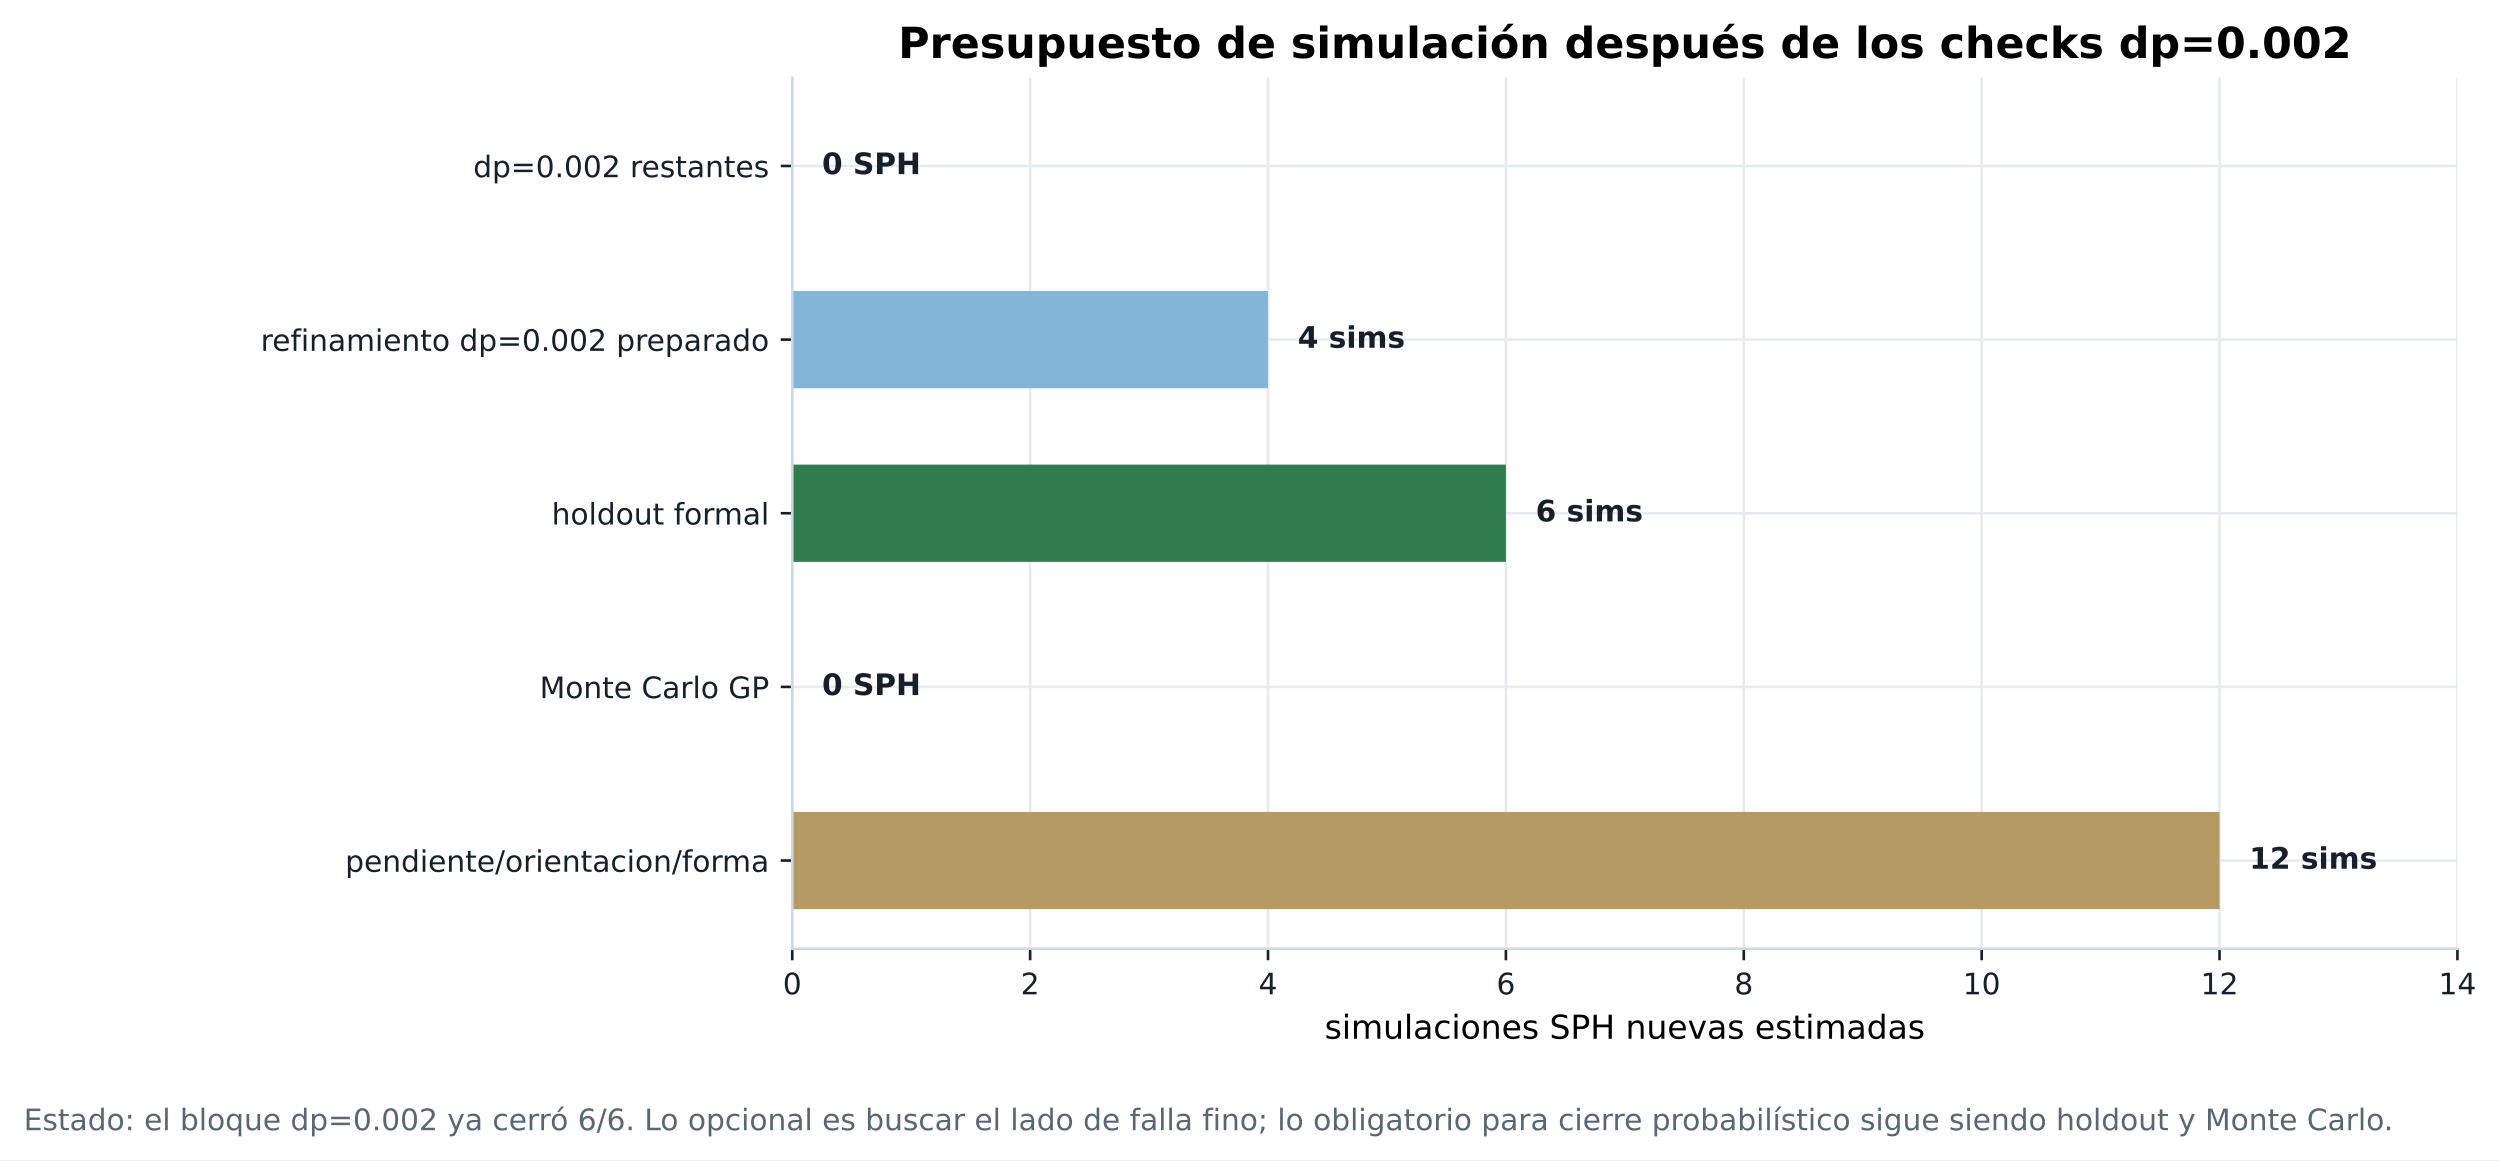
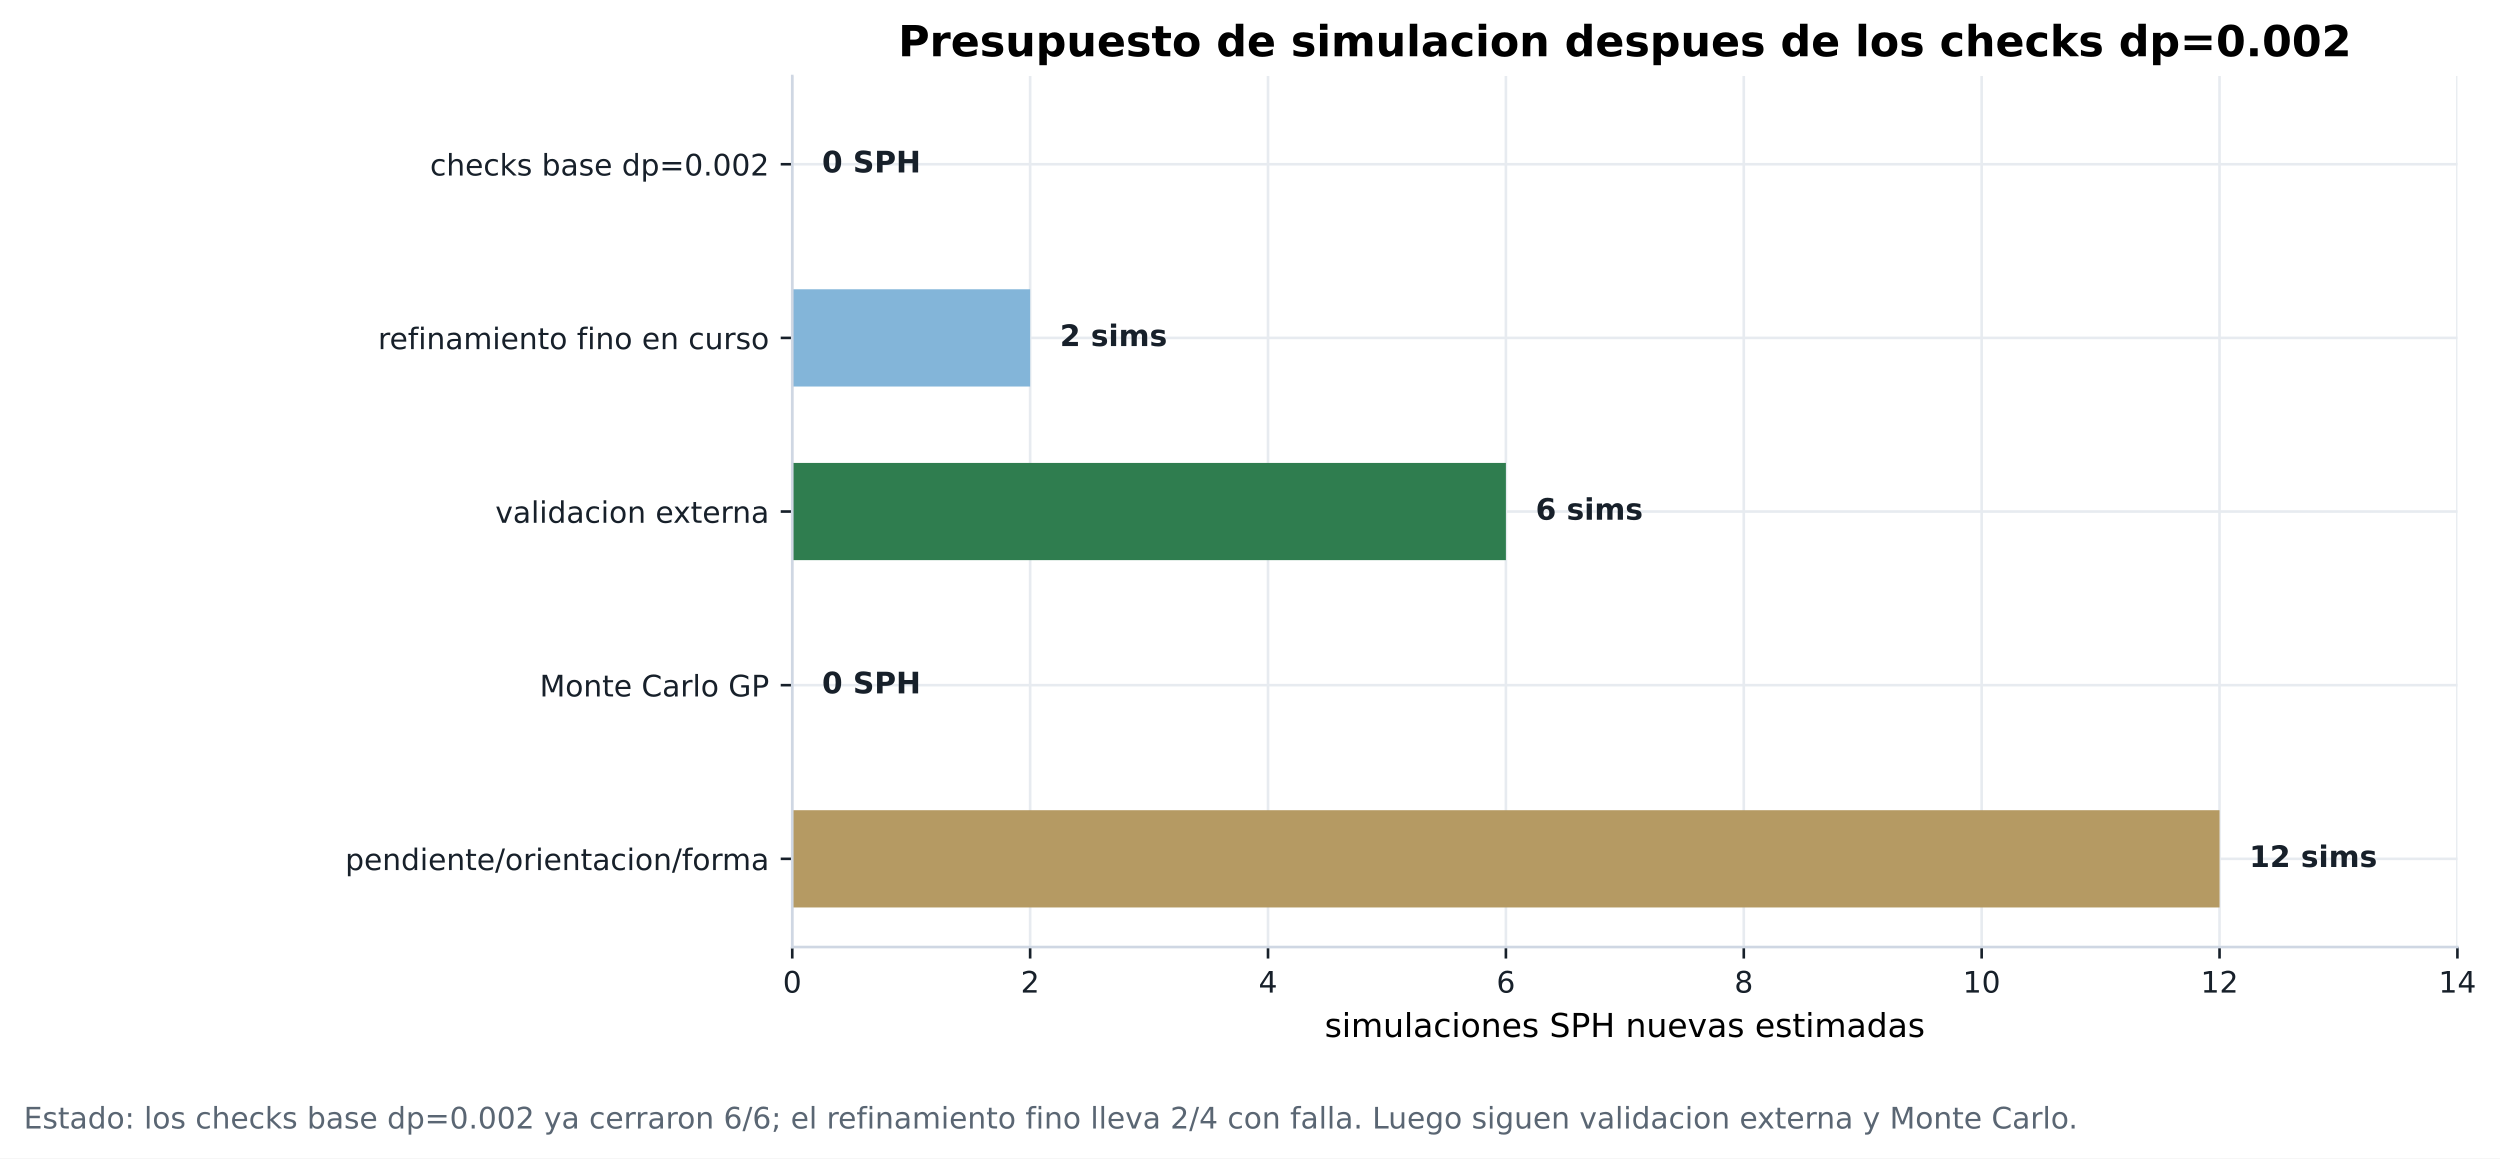
- <svg xmlns="http://www.w3.org/2000/svg" xmlns:xlink="http://www.w3.org/1999/xlink" width="758.846pt" height="352.134pt" viewBox="0 0 758.846 352.134" version="1.1">
+ <svg xmlns="http://www.w3.org/2000/svg" xmlns:xlink="http://www.w3.org/1999/xlink" width="758.846pt" height="351.614pt" viewBox="0 0 758.846 351.614" version="1.1">
  <defs>
    <style type="text/css">*{stroke-linejoin: round; stroke-linecap: butt}</style>
  </defs>
  <g id="figure_1">
    <g id="patch_1">
-       <path d="M 0 352.134  L 758.846 352.134  L 758.846 0  L 0 0  z " style="fill: #ffffff" />
+       <path d="M 0 351.614  L 758.846 351.614  L 758.846 0  L 0 0  z " style="fill: #ffffff" />
    </g>
    <g id="axes_1">
      <g id="patch_2">
-         <path d="M 240.48 287.982  L 745.92 287.982  L 745.92 23.598  L 240.48 23.598  z " style="fill: #ffffff" />
+         <path d="M 240.48 287.462  L 745.92 287.462  L 745.92 23.078  L 240.48 23.078  z " style="fill: #ffffff" />
      </g>
      <g id="matplotlib.axis_1">
        <g id="xtick_1">
          <g id="line2d_1">
-             <path d="M 240.48 287.982  L 240.48 23.598  " clip-path="url(#p38b63445c0)" style="fill: none; stroke: #e7ebf0; stroke-width: 0.8; stroke-linecap: square" />
+             <path d="M 240.48 287.462  L 240.48 23.078  " clip-path="url(#p2cad166540)" style="fill: none; stroke: #e7ebf0; stroke-width: 0.8; stroke-linecap: square" />
          </g>
          <g id="line2d_2">
            <defs>
-               <path id="mb760b64785" d="M 0 0  L 0 3.5  " style="stroke: #17202a; stroke-width: 0.8" />
+               <path id="md39a433892" d="M 0 0  L 0 3.5  " style="stroke: #17202a; stroke-width: 0.8" />
            </defs>
            <g>
-               <use xlink:href="#mb760b64785" x="240.48" y="287.982" style="fill: #17202a; stroke: #17202a; stroke-width: 0.8" />
+               <use xlink:href="#md39a433892" x="240.48" y="287.462" style="fill: #17202a; stroke: #17202a; stroke-width: 0.8" />
            </g>
          </g>
          <g id="text_1">
-             <text style="fill: #17202a; font: 9px 'DejaVu Sans'; text-anchor: middle" x="240.48" y="301.821" transform="rotate(-0 240.48 301.8206)">0</text>
+             <text style="fill: #17202a; font: 9px 'DejaVu Sans'; text-anchor: middle" x="240.48" y="301.301" transform="rotate(-0 240.48 301.3006)">0</text>
          </g>
        </g>
        <g id="xtick_2">
          <g id="line2d_3">
-             <path d="M 312.686 287.982  L 312.686 23.598  " clip-path="url(#p38b63445c0)" style="fill: none; stroke: #e7ebf0; stroke-width: 0.8; stroke-linecap: square" />
+             <path d="M 312.686 287.462  L 312.686 23.078  " clip-path="url(#p2cad166540)" style="fill: none; stroke: #e7ebf0; stroke-width: 0.8; stroke-linecap: square" />
          </g>
          <g id="line2d_4">
            <g>
-               <use xlink:href="#mb760b64785" x="312.686" y="287.982" style="fill: #17202a; stroke: #17202a; stroke-width: 0.8" />
+               <use xlink:href="#md39a433892" x="312.686" y="287.462" style="fill: #17202a; stroke: #17202a; stroke-width: 0.8" />
            </g>
          </g>
          <g id="text_2">
-             <text style="fill: #17202a; font: 9px 'DejaVu Sans'; text-anchor: middle" x="312.686" y="301.821" transform="rotate(-0 312.6857 301.8206)">2</text>
+             <text style="fill: #17202a; font: 9px 'DejaVu Sans'; text-anchor: middle" x="312.686" y="301.301" transform="rotate(-0 312.6857 301.3006)">2</text>
          </g>
        </g>
        <g id="xtick_3">
          <g id="line2d_5">
-             <path d="M 384.891 287.982  L 384.891 23.598  " clip-path="url(#p38b63445c0)" style="fill: none; stroke: #e7ebf0; stroke-width: 0.8; stroke-linecap: square" />
+             <path d="M 384.891 287.462  L 384.891 23.078  " clip-path="url(#p2cad166540)" style="fill: none; stroke: #e7ebf0; stroke-width: 0.8; stroke-linecap: square" />
          </g>
          <g id="line2d_6">
            <g>
-               <use xlink:href="#mb760b64785" x="384.891" y="287.982" style="fill: #17202a; stroke: #17202a; stroke-width: 0.8" />
+               <use xlink:href="#md39a433892" x="384.891" y="287.462" style="fill: #17202a; stroke: #17202a; stroke-width: 0.8" />
            </g>
          </g>
          <g id="text_3">
-             <text style="fill: #17202a; font: 9px 'DejaVu Sans'; text-anchor: middle" x="384.891" y="301.821" transform="rotate(-0 384.8914 301.8206)">4</text>
+             <text style="fill: #17202a; font: 9px 'DejaVu Sans'; text-anchor: middle" x="384.891" y="301.301" transform="rotate(-0 384.8914 301.3006)">4</text>
          </g>
        </g>
        <g id="xtick_4">
          <g id="line2d_7">
-             <path d="M 457.097 287.982  L 457.097 23.598  " clip-path="url(#p38b63445c0)" style="fill: none; stroke: #e7ebf0; stroke-width: 0.8; stroke-linecap: square" />
+             <path d="M 457.097 287.462  L 457.097 23.078  " clip-path="url(#p2cad166540)" style="fill: none; stroke: #e7ebf0; stroke-width: 0.8; stroke-linecap: square" />
          </g>
          <g id="line2d_8">
            <g>
-               <use xlink:href="#mb760b64785" x="457.097" y="287.982" style="fill: #17202a; stroke: #17202a; stroke-width: 0.8" />
+               <use xlink:href="#md39a433892" x="457.097" y="287.462" style="fill: #17202a; stroke: #17202a; stroke-width: 0.8" />
            </g>
          </g>
          <g id="text_4">
-             <text style="fill: #17202a; font: 9px 'DejaVu Sans'; text-anchor: middle" x="457.097" y="301.821" transform="rotate(-0 457.0971 301.8206)">6</text>
+             <text style="fill: #17202a; font: 9px 'DejaVu Sans'; text-anchor: middle" x="457.097" y="301.301" transform="rotate(-0 457.0971 301.3006)">6</text>
          </g>
        </g>
        <g id="xtick_5">
          <g id="line2d_9">
-             <path d="M 529.303 287.982  L 529.303 23.598  " clip-path="url(#p38b63445c0)" style="fill: none; stroke: #e7ebf0; stroke-width: 0.8; stroke-linecap: square" />
+             <path d="M 529.303 287.462  L 529.303 23.078  " clip-path="url(#p2cad166540)" style="fill: none; stroke: #e7ebf0; stroke-width: 0.8; stroke-linecap: square" />
          </g>
          <g id="line2d_10">
            <g>
-               <use xlink:href="#mb760b64785" x="529.303" y="287.982" style="fill: #17202a; stroke: #17202a; stroke-width: 0.8" />
+               <use xlink:href="#md39a433892" x="529.303" y="287.462" style="fill: #17202a; stroke: #17202a; stroke-width: 0.8" />
            </g>
          </g>
          <g id="text_5">
-             <text style="fill: #17202a; font: 9px 'DejaVu Sans'; text-anchor: middle" x="529.303" y="301.821" transform="rotate(-0 529.3029 301.8206)">8</text>
+             <text style="fill: #17202a; font: 9px 'DejaVu Sans'; text-anchor: middle" x="529.303" y="301.301" transform="rotate(-0 529.3029 301.3006)">8</text>
          </g>
        </g>
        <g id="xtick_6">
          <g id="line2d_11">
-             <path d="M 601.509 287.982  L 601.509 23.598  " clip-path="url(#p38b63445c0)" style="fill: none; stroke: #e7ebf0; stroke-width: 0.8; stroke-linecap: square" />
+             <path d="M 601.509 287.462  L 601.509 23.078  " clip-path="url(#p2cad166540)" style="fill: none; stroke: #e7ebf0; stroke-width: 0.8; stroke-linecap: square" />
          </g>
          <g id="line2d_12">
            <g>
-               <use xlink:href="#mb760b64785" x="601.509" y="287.982" style="fill: #17202a; stroke: #17202a; stroke-width: 0.8" />
+               <use xlink:href="#md39a433892" x="601.509" y="287.462" style="fill: #17202a; stroke: #17202a; stroke-width: 0.8" />
            </g>
          </g>
          <g id="text_6">
-             <text style="fill: #17202a; font: 9px 'DejaVu Sans'; text-anchor: middle" x="601.509" y="301.821" transform="rotate(-0 601.5086 301.8206)">10</text>
+             <text style="fill: #17202a; font: 9px 'DejaVu Sans'; text-anchor: middle" x="601.509" y="301.301" transform="rotate(-0 601.5086 301.3006)">10</text>
          </g>
        </g>
        <g id="xtick_7">
          <g id="line2d_13">
-             <path d="M 673.714 287.982  L 673.714 23.598  " clip-path="url(#p38b63445c0)" style="fill: none; stroke: #e7ebf0; stroke-width: 0.8; stroke-linecap: square" />
+             <path d="M 673.714 287.462  L 673.714 23.078  " clip-path="url(#p2cad166540)" style="fill: none; stroke: #e7ebf0; stroke-width: 0.8; stroke-linecap: square" />
          </g>
          <g id="line2d_14">
            <g>
-               <use xlink:href="#mb760b64785" x="673.714" y="287.982" style="fill: #17202a; stroke: #17202a; stroke-width: 0.8" />
+               <use xlink:href="#md39a433892" x="673.714" y="287.462" style="fill: #17202a; stroke: #17202a; stroke-width: 0.8" />
            </g>
          </g>
          <g id="text_7">
-             <text style="fill: #17202a; font: 9px 'DejaVu Sans'; text-anchor: middle" x="673.714" y="301.821" transform="rotate(-0 673.7143 301.8206)">12</text>
+             <text style="fill: #17202a; font: 9px 'DejaVu Sans'; text-anchor: middle" x="673.714" y="301.301" transform="rotate(-0 673.7143 301.3006)">12</text>
          </g>
        </g>
        <g id="xtick_8">
          <g id="line2d_15">
-             <path d="M 745.92 287.982  L 745.92 23.598  " clip-path="url(#p38b63445c0)" style="fill: none; stroke: #e7ebf0; stroke-width: 0.8; stroke-linecap: square" />
+             <path d="M 745.92 287.462  L 745.92 23.078  " clip-path="url(#p2cad166540)" style="fill: none; stroke: #e7ebf0; stroke-width: 0.8; stroke-linecap: square" />
          </g>
          <g id="line2d_16">
            <g>
-               <use xlink:href="#mb760b64785" x="745.92" y="287.982" style="fill: #17202a; stroke: #17202a; stroke-width: 0.8" />
+               <use xlink:href="#md39a433892" x="745.92" y="287.462" style="fill: #17202a; stroke: #17202a; stroke-width: 0.8" />
            </g>
          </g>
          <g id="text_8">
-             <text style="fill: #17202a; font: 9px 'DejaVu Sans'; text-anchor: middle" x="745.92" y="301.821" transform="rotate(-0 745.92 301.8206)">14</text>
+             <text style="fill: #17202a; font: 9px 'DejaVu Sans'; text-anchor: middle" x="745.92" y="301.301" transform="rotate(-0 745.92 301.3006)">14</text>
          </g>
        </g>
        <g id="text_9">
-           <text style="font: 10px 'DejaVu Sans'; text-anchor: middle" x="493.2" y="315.291" transform="rotate(-0 493.2 315.2907)">simulaciones SPH nuevas estimadas</text>
+           <text style="font: 10px 'DejaVu Sans'; text-anchor: middle" x="493.2" y="314.771" transform="rotate(-0 493.2 314.7707)">simulaciones SPH nuevas estimadas</text>
        </g>
      </g>
      <g id="matplotlib.axis_2">
        <g id="ytick_1">
          <g id="line2d_17">
-             <path d="M 240.48 50.374  L 745.92 50.374  " clip-path="url(#p38b63445c0)" style="fill: none; stroke: #e7ebf0; stroke-width: 0.8; stroke-linecap: square" />
+             <path d="M 240.48 49.854  L 745.92 49.854  " clip-path="url(#p2cad166540)" style="fill: none; stroke: #e7ebf0; stroke-width: 0.8; stroke-linecap: square" />
          </g>
          <g id="line2d_18">
            <defs>
-               <path id="m7cf2eb378c" d="M 0 0  L -3.5 0  " style="stroke: #17202a; stroke-width: 0.8" />
+               <path id="mf17acbda38" d="M 0 0  L -3.5 0  " style="stroke: #17202a; stroke-width: 0.8" />
            </defs>
            <g>
-               <use xlink:href="#m7cf2eb378c" x="240.48" y="50.374" style="fill: #17202a; stroke: #17202a; stroke-width: 0.8" />
+               <use xlink:href="#mf17acbda38" x="240.48" y="49.854" style="fill: #17202a; stroke: #17202a; stroke-width: 0.8" />
            </g>
          </g>
          <g id="text_10">
-             <text style="fill: #17202a; font: 9px 'DejaVu Sans'; text-anchor: end" x="233.48" y="53.793" transform="rotate(-0 233.48 53.793)">dp=0.002 restantes</text>
+             <text style="fill: #17202a; font: 9px 'DejaVu Sans'; text-anchor: end" x="233.48" y="53.273" transform="rotate(-0 233.48 53.273)">checks base dp=0.002</text>
          </g>
        </g>
        <g id="ytick_2">
          <g id="line2d_19">
-             <path d="M 240.48 103.082  L 745.92 103.082  " clip-path="url(#p38b63445c0)" style="fill: none; stroke: #e7ebf0; stroke-width: 0.8; stroke-linecap: square" />
+             <path d="M 240.48 102.562  L 745.92 102.562  " clip-path="url(#p2cad166540)" style="fill: none; stroke: #e7ebf0; stroke-width: 0.8; stroke-linecap: square" />
          </g>
          <g id="line2d_20">
            <g>
-               <use xlink:href="#m7cf2eb378c" x="240.48" y="103.082" style="fill: #17202a; stroke: #17202a; stroke-width: 0.8" />
+               <use xlink:href="#mf17acbda38" x="240.48" y="102.562" style="fill: #17202a; stroke: #17202a; stroke-width: 0.8" />
            </g>
          </g>
          <g id="text_11">
-             <text style="fill: #17202a; font: 9px 'DejaVu Sans'; text-anchor: end" x="233.48" y="106.501" transform="rotate(-0 233.48 106.5011)">refinamiento dp=0.002 preparado</text>
+             <text style="fill: #17202a; font: 9px 'DejaVu Sans'; text-anchor: end" x="233.48" y="105.981" transform="rotate(-0 233.48 105.9811)">refinamiento fino en curso</text>
          </g>
        </g>
        <g id="ytick_3">
          <g id="line2d_21">
-             <path d="M 240.48 155.79  L 745.92 155.79  " clip-path="url(#p38b63445c0)" style="fill: none; stroke: #e7ebf0; stroke-width: 0.8; stroke-linecap: square" />
+             <path d="M 240.48 155.27  L 745.92 155.27  " clip-path="url(#p2cad166540)" style="fill: none; stroke: #e7ebf0; stroke-width: 0.8; stroke-linecap: square" />
          </g>
          <g id="line2d_22">
            <g>
-               <use xlink:href="#m7cf2eb378c" x="240.48" y="155.79" style="fill: #17202a; stroke: #17202a; stroke-width: 0.8" />
+               <use xlink:href="#mf17acbda38" x="240.48" y="155.27" style="fill: #17202a; stroke: #17202a; stroke-width: 0.8" />
            </g>
          </g>
          <g id="text_12">
-             <text style="fill: #17202a; font: 9px 'DejaVu Sans'; text-anchor: end" x="233.48" y="159.209" transform="rotate(-0 233.48 159.2093)">holdout formal</text>
+             <text style="fill: #17202a; font: 9px 'DejaVu Sans'; text-anchor: end" x="233.48" y="158.689" transform="rotate(-0 233.48 158.6893)">validacion externa</text>
          </g>
        </g>
        <g id="ytick_4">
          <g id="line2d_23">
-             <path d="M 240.48 208.498  L 745.92 208.498  " clip-path="url(#p38b63445c0)" style="fill: none; stroke: #e7ebf0; stroke-width: 0.8; stroke-linecap: square" />
+             <path d="M 240.48 207.978  L 745.92 207.978  " clip-path="url(#p2cad166540)" style="fill: none; stroke: #e7ebf0; stroke-width: 0.8; stroke-linecap: square" />
          </g>
          <g id="line2d_24">
            <g>
-               <use xlink:href="#m7cf2eb378c" x="240.48" y="208.498" style="fill: #17202a; stroke: #17202a; stroke-width: 0.8" />
+               <use xlink:href="#mf17acbda38" x="240.48" y="207.978" style="fill: #17202a; stroke: #17202a; stroke-width: 0.8" />
            </g>
          </g>
          <g id="text_13">
-             <text style="fill: #17202a; font: 9px 'DejaVu Sans'; text-anchor: end" x="233.48" y="211.917" transform="rotate(-0 233.48 211.9174)">Monte Carlo GP</text>
+             <text style="fill: #17202a; font: 9px 'DejaVu Sans'; text-anchor: end" x="233.48" y="211.397" transform="rotate(-0 233.48 211.3974)">Monte Carlo GP</text>
          </g>
        </g>
        <g id="ytick_5">
          <g id="line2d_25">
-             <path d="M 240.48 261.206  L 745.92 261.206  " clip-path="url(#p38b63445c0)" style="fill: none; stroke: #e7ebf0; stroke-width: 0.8; stroke-linecap: square" />
+             <path d="M 240.48 260.686  L 745.92 260.686  " clip-path="url(#p2cad166540)" style="fill: none; stroke: #e7ebf0; stroke-width: 0.8; stroke-linecap: square" />
          </g>
          <g id="line2d_26">
            <g>
-               <use xlink:href="#m7cf2eb378c" x="240.48" y="261.206" style="fill: #17202a; stroke: #17202a; stroke-width: 0.8" />
+               <use xlink:href="#mf17acbda38" x="240.48" y="260.686" style="fill: #17202a; stroke: #17202a; stroke-width: 0.8" />
            </g>
          </g>
          <g id="text_14">
-             <text style="fill: #17202a; font: 9px 'DejaVu Sans'; text-anchor: end" x="233.48" y="264.626" transform="rotate(-0 233.48 264.6255)">pendiente/orientacion/forma</text>
+             <text style="fill: #17202a; font: 9px 'DejaVu Sans'; text-anchor: end" x="233.48" y="264.106" transform="rotate(-0 233.48 264.1055)">pendiente/orientacion/forma</text>
          </g>
        </g>
      </g>
      <g id="patch_3">
-         <path d="M 240.48 35.615  L 240.48 35.615  L 240.48 65.132  L 240.48 65.132  z " clip-path="url(#p38b63445c0)" style="fill: #2b78b8" />
+         <path d="M 240.48 35.095  L 240.48 35.095  L 240.48 64.612  L 240.48 64.612  z " clip-path="url(#p2cad166540)" style="fill: #2b78b8" />
      </g>
      <g id="patch_4">
-         <path d="M 240.48 88.324  L 384.891 88.324  L 384.891 117.84  L 240.48 117.84  z " clip-path="url(#p38b63445c0)" style="fill: #83b5d9" />
+         <path d="M 240.48 87.804  L 312.686 87.804  L 312.686 117.32  L 240.48 117.32  z " clip-path="url(#p2cad166540)" style="fill: #83b5d9" />
      </g>
      <g id="patch_5">
-         <path d="M 240.48 141.032  L 457.097 141.032  L 457.097 170.548  L 240.48 170.548  z " clip-path="url(#p38b63445c0)" style="fill: #2f7d4f" />
+         <path d="M 240.48 140.512  L 457.097 140.512  L 457.097 170.028  L 240.48 170.028  z " clip-path="url(#p2cad166540)" style="fill: #2f7d4f" />
      </g>
      <g id="patch_6">
-         <path d="M 240.48 193.74  L 240.48 193.74  L 240.48 223.256  L 240.48 223.256  z " clip-path="url(#p38b63445c0)" style="fill: #9aa4b2" />
+         <path d="M 240.48 193.22  L 240.48 193.22  L 240.48 222.736  L 240.48 222.736  z " clip-path="url(#p2cad166540)" style="fill: #9aa4b2" />
      </g>
      <g id="patch_7">
-         <path d="M 240.48 246.448  L 673.714 246.448  L 673.714 275.965  L 240.48 275.965  z " clip-path="url(#p38b63445c0)" style="fill: #b59a63" />
+         <path d="M 240.48 245.928  L 673.714 245.928  L 673.714 275.445  L 240.48 275.445  z " clip-path="url(#p2cad166540)" style="fill: #b59a63" />
      </g>
      <g id="patch_8">
-         <path d="M 240.48 287.982  L 240.48 23.598  " style="fill: none; stroke: #cfd7e3; stroke-width: 0.8; stroke-linejoin: miter; stroke-linecap: square" />
+         <path d="M 240.48 287.462  L 240.48 23.078  " style="fill: none; stroke: #cfd7e3; stroke-width: 0.8; stroke-linejoin: miter; stroke-linecap: square" />
      </g>
      <g id="patch_9">
-         <path d="M 240.48 287.982  L 745.92 287.982  " style="fill: none; stroke: #cfd7e3; stroke-width: 0.8; stroke-linejoin: miter; stroke-linecap: square" />
+         <path d="M 240.48 287.462  L 745.92 287.462  " style="fill: none; stroke: #cfd7e3; stroke-width: 0.8; stroke-linejoin: miter; stroke-linecap: square" />
      </g>
      <g id="text_15">
-         <text style="fill: #17202a; font: 700 9px 'DejaVu Sans'; text-anchor: start" x="249.506" y="52.857" transform="rotate(-0 249.5057 52.85714)">0 SPH</text>
+         <text style="fill: #17202a; font: 700 9px 'DejaVu Sans'; text-anchor: start" x="249.506" y="52.337" transform="rotate(-0 249.5057 52.33714)">0 SPH</text>
      </g>
      <g id="text_16">
-         <text style="fill: #17202a; font: 700 9px 'DejaVu Sans'; text-anchor: start" x="393.917" y="105.565" transform="rotate(-0 393.9171 105.5653)">4 sims</text>
+         <text style="fill: #17202a; font: 700 9px 'DejaVu Sans'; text-anchor: start" x="321.711" y="105.045" transform="rotate(-0 321.7114 105.0453)">2 sims</text>
      </g>
      <g id="text_17">
-         <text style="fill: #17202a; font: 700 9px 'DejaVu Sans'; text-anchor: start" x="466.123" y="158.273" transform="rotate(-0 466.1229 158.2734)">6 sims</text>
+         <text style="fill: #17202a; font: 700 9px 'DejaVu Sans'; text-anchor: start" x="466.123" y="157.753" transform="rotate(-0 466.1229 157.7534)">6 sims</text>
      </g>
      <g id="text_18">
-         <text style="fill: #17202a; font: 700 9px 'DejaVu Sans'; text-anchor: start" x="249.506" y="210.982" transform="rotate(-0 249.5057 210.9815)">0 SPH</text>
+         <text style="fill: #17202a; font: 700 9px 'DejaVu Sans'; text-anchor: start" x="249.506" y="210.462" transform="rotate(-0 249.5057 210.4615)">0 SPH</text>
      </g>
      <g id="text_19">
-         <text style="fill: #17202a; font: 700 9px 'DejaVu Sans'; text-anchor: start" x="682.74" y="263.69" transform="rotate(-0 682.74 263.6897)">12 sims</text>
+         <text style="fill: #17202a; font: 700 9px 'DejaVu Sans'; text-anchor: start" x="682.74" y="263.17" transform="rotate(-0 682.74 263.1697)">12 sims</text>
      </g>
      <g id="text_20">
-         <text style="font: 700 13px 'DejaVu Sans'; text-anchor: middle" x="493.2" y="17.598" transform="rotate(-0 493.2 17.59797)">Presupuesto de simulación después de los checks dp=0.002</text>
+         <text style="font: 700 13px 'DejaVu Sans'; text-anchor: middle" x="493.2" y="17.078" transform="rotate(-0 493.2 17.07797)">Presupuesto de simulacion despues de los checks dp=0.002</text>
      </g>
    </g>
    <g id="text_21">
-       <text style="fill: #5a6673; font: 9px 'DejaVu Sans'; text-anchor: start" x="7.2" y="343.062" transform="rotate(-0 7.2 343.062)">Estado: el bloque dp=0.002 ya cerró 6/6. Lo opcional es buscar el lado de falla fino; lo obligatorio para cierre probabilístico sigue siendo holdout y Monte Carlo.</text>
+       <text style="fill: #5a6673; font: 9px 'DejaVu Sans'; text-anchor: start" x="7.2" y="342.542" transform="rotate(-0 7.2 342.542)">Estado: los checks base dp=0.002 ya cerraron 6/6; el refinamiento fino lleva 2/4 con falla. Luego siguen validacion externa y Monte Carlo.</text>
    </g>
  </g>
  <defs>
-     <clipPath id="p38b63445c0">
-       <rect x="240.48" y="23.598" width="505.44" height="264.384" />
+     <clipPath id="p2cad166540">
+       <rect x="240.48" y="23.078" width="505.44" height="264.384" />
    </clipPath>
  </defs>
</svg>
